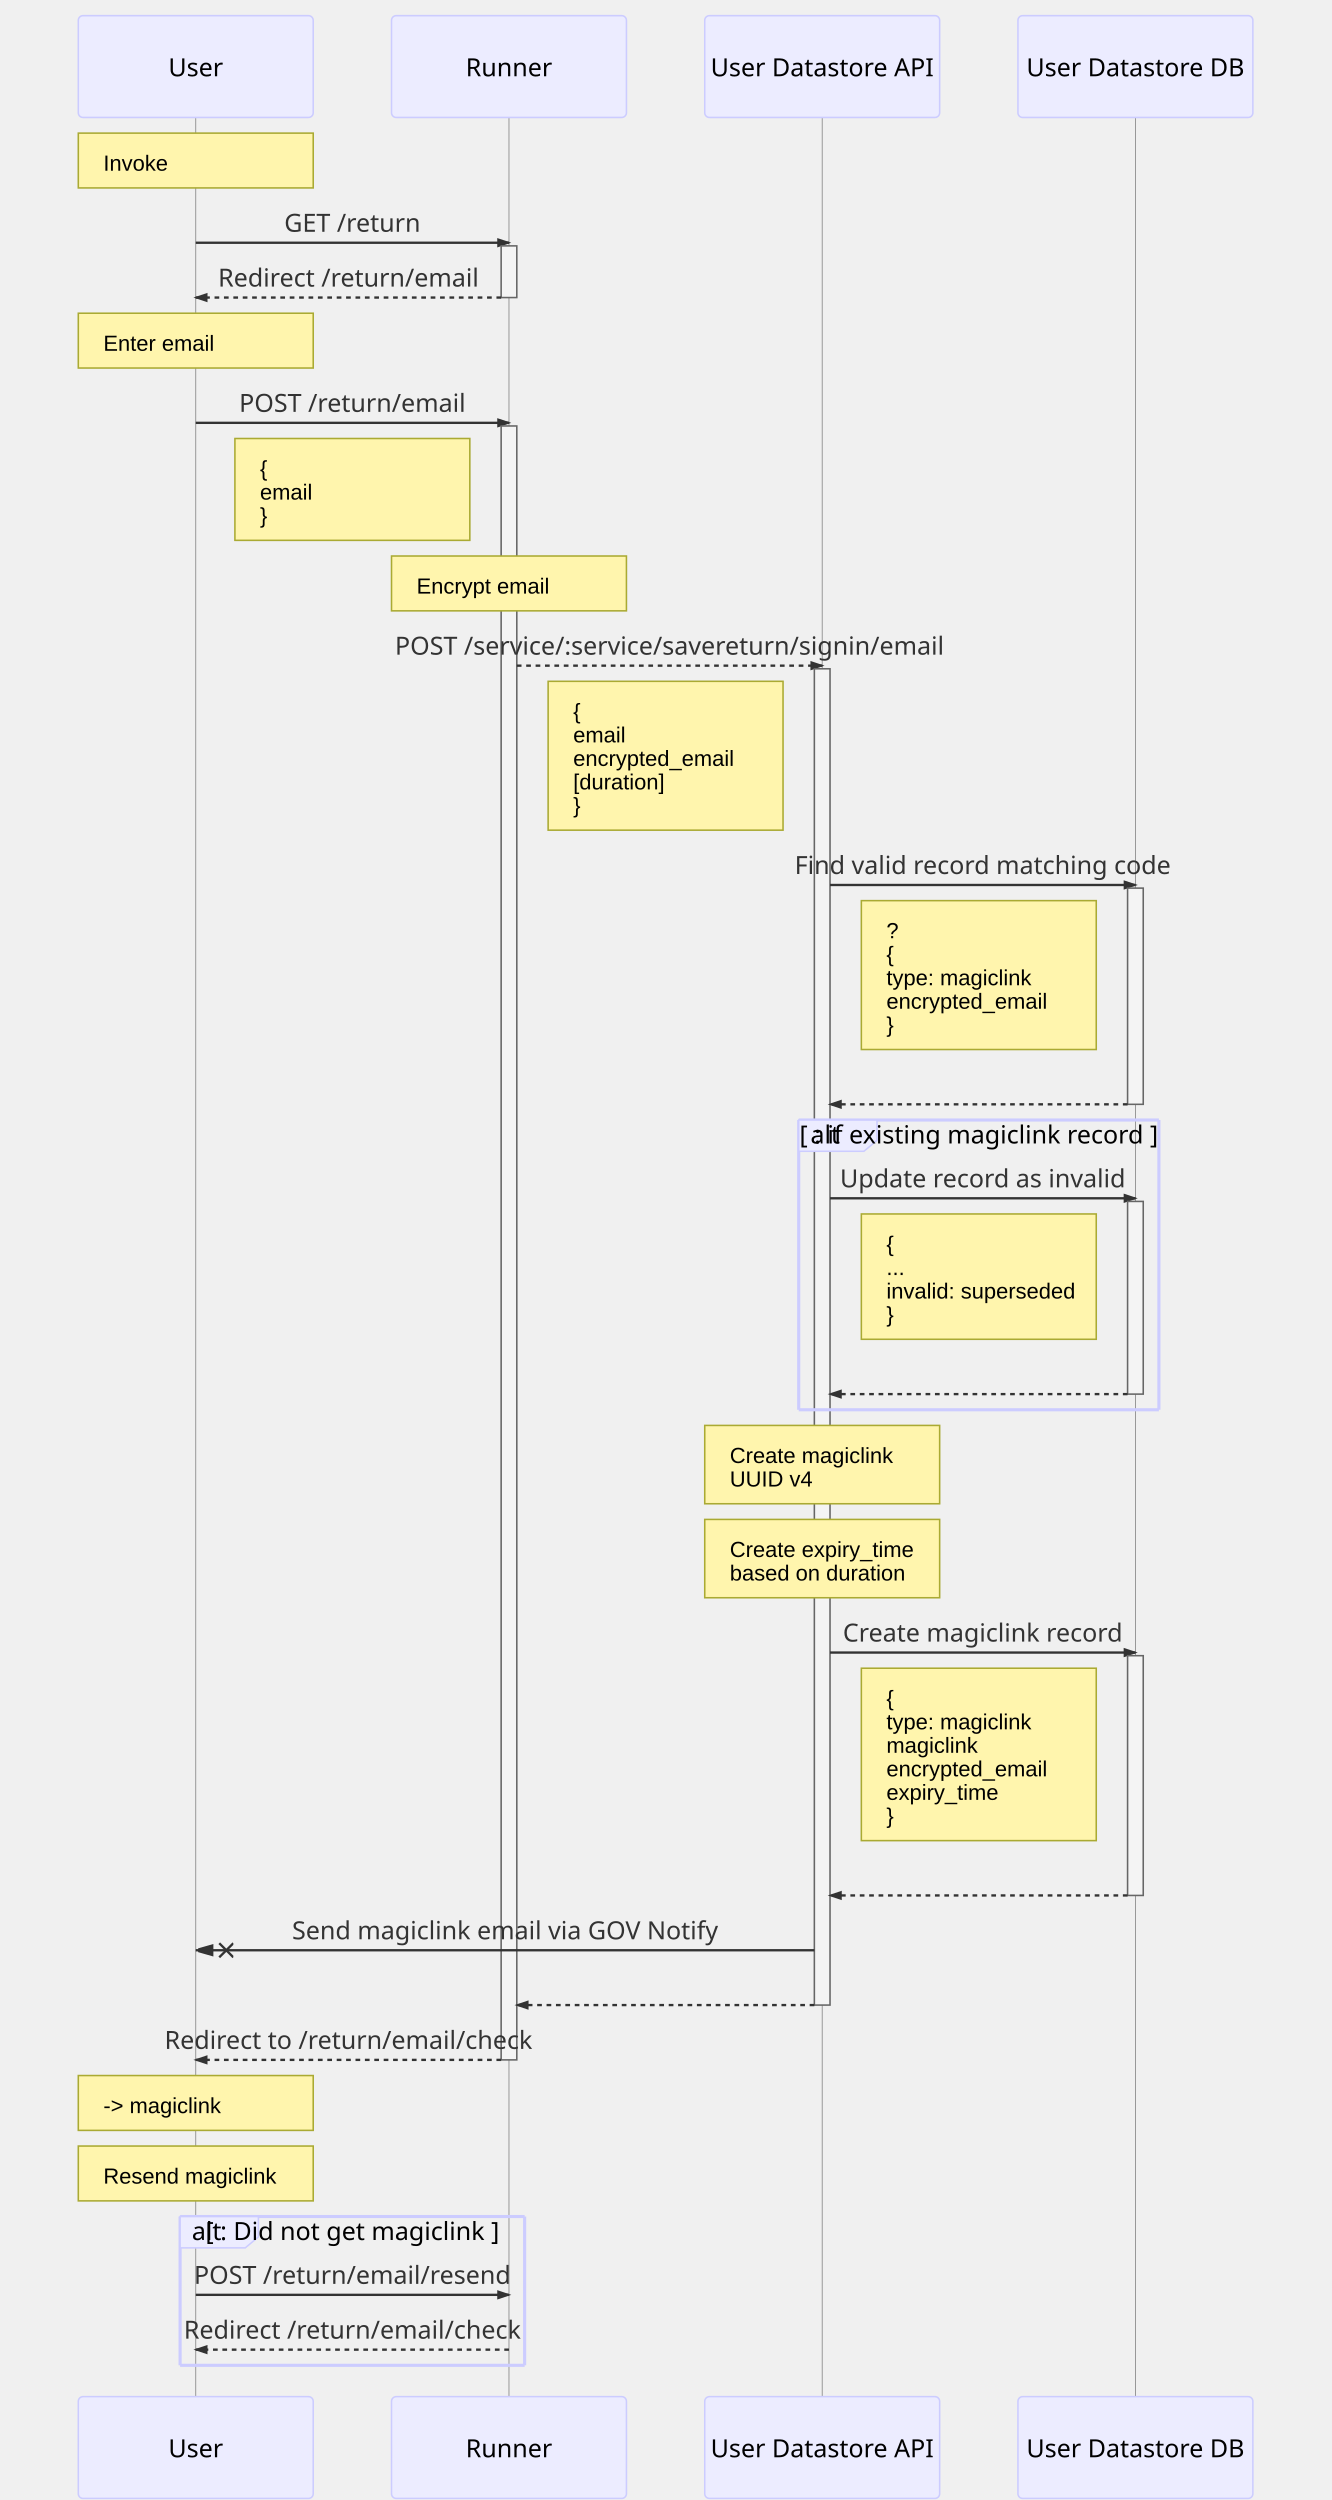
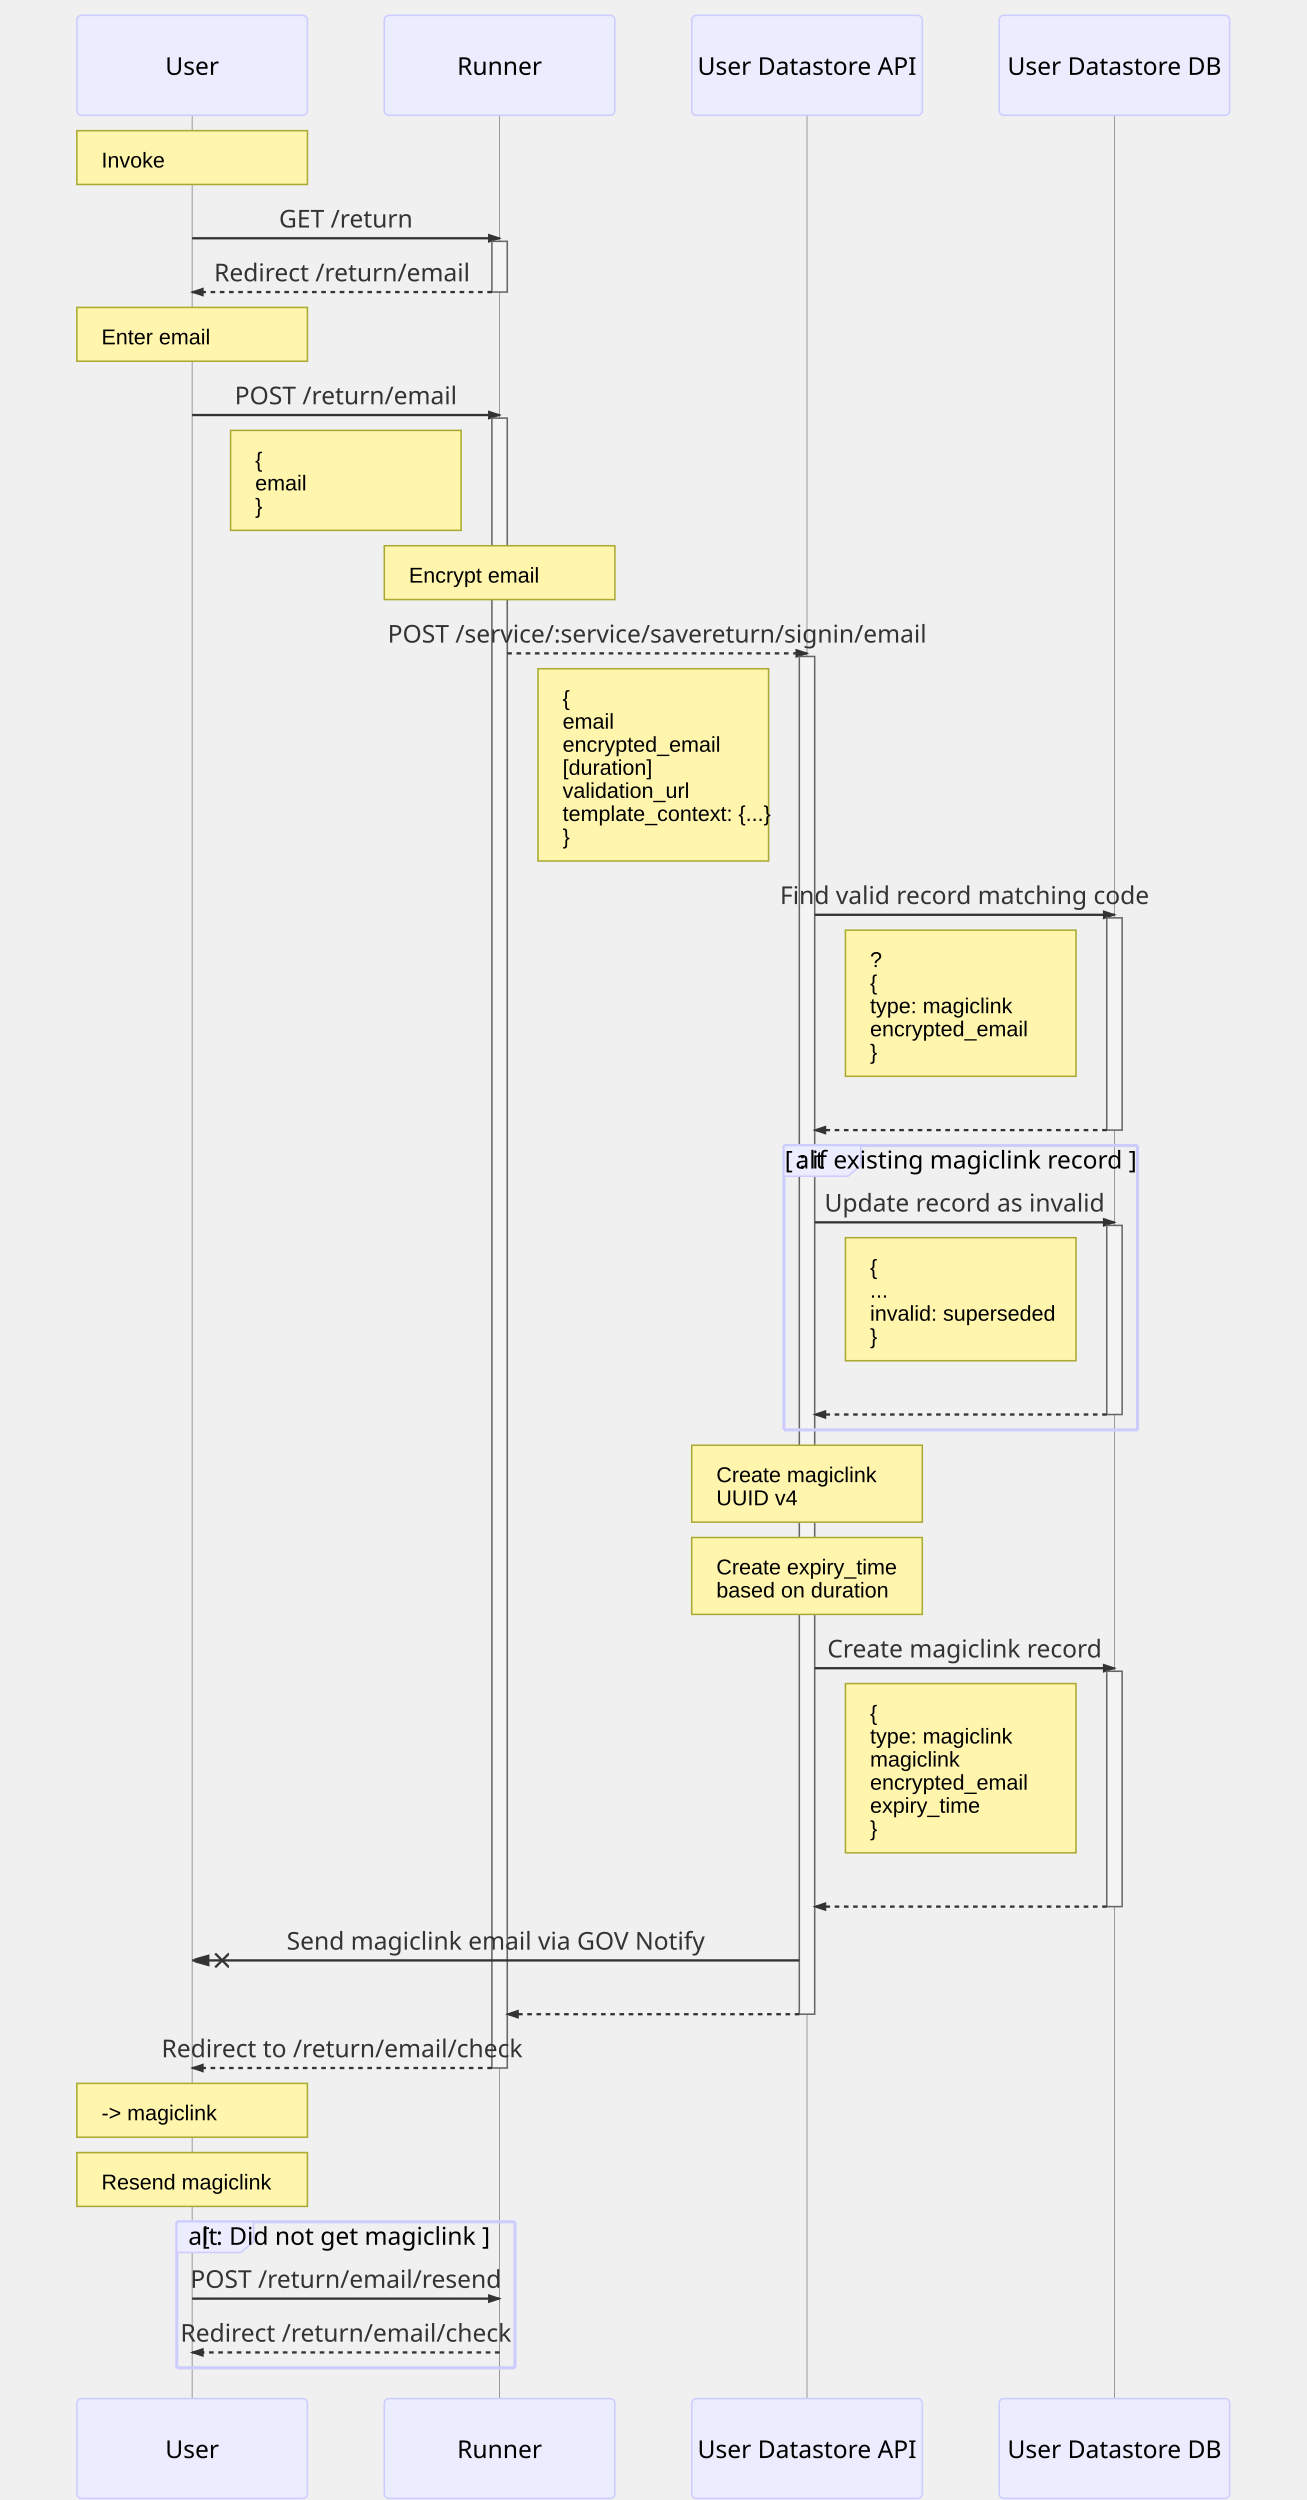
- <svg xmlns="http://www.w3.org/2000/svg" id="mermaid-1557491231640" width="100%" height="100%" style="max-width:850px;" viewBox="-50 -10 850 1596.344">
-   <style>#mermaid-1557491231640 .label{font-family:trebuchet ms,verdana,arial;color:#333}#mermaid-1557491231640 .node circle,#mermaid-1557491231640 .node ellipse,#mermaid-1557491231640 .node polygon,#mermaid-1557491231640 .node rect{fill:#ececff;stroke:#9370db;stroke-width:1px}#mermaid-1557491231640 .node.clickable{cursor:pointer}#mermaid-1557491231640 .arrowheadPath{fill:#333}#mermaid-1557491231640 .edgePath .path{stroke:#333;stroke-width:1.5px}#mermaid-1557491231640 .edgeLabel{background-color:#e8e8e8}#mermaid-1557491231640 .cluster rect{fill:#ffffde!important;stroke:#aa3!important;stroke-width:1px!important}#mermaid-1557491231640 .cluster text{fill:#333}#mermaid-1557491231640 div.mermaidTooltip{position:absolute;text-align:center;max-width:200px;padding:2px;font-family:trebuchet ms,verdana,arial;font-size:12px;background:#ffffde;border:1px solid #aa3;border-radius:2px;pointer-events:none;z-index:100}#mermaid-1557491231640 .actor{stroke:#ccf;fill:#ececff}#mermaid-1557491231640 text.actor{fill:#000;stroke:none}#mermaid-1557491231640 .actor-line{stroke:grey}#mermaid-1557491231640 .messageLine0{marker-end:"url(#arrowhead)"}#mermaid-1557491231640 .messageLine0,#mermaid-1557491231640 .messageLine1{stroke-width:1.5;stroke-dasharray:"2 2";stroke:#333}#mermaid-1557491231640 #arrowhead{fill:#333}#mermaid-1557491231640 #crosshead path{fill:#333!important;stroke:#333!important}#mermaid-1557491231640 .messageText{fill:#333;stroke:none}#mermaid-1557491231640 .labelBox{stroke:#ccf;fill:#ececff}#mermaid-1557491231640 .labelText,#mermaid-1557491231640 .loopText{fill:#000;stroke:none}#mermaid-1557491231640 .loopLine{stroke-width:2;stroke-dasharray:"2 2";marker-end:"url(#arrowhead)";stroke:#ccf}#mermaid-1557491231640 .note{stroke:#aa3;fill:#fff5ad}#mermaid-1557491231640 .noteText{fill:#000;stroke:none;font-family:trebuchet ms,verdana,arial;font-size:14px}#mermaid-1557491231640 .section{stroke:none;opacity:.2}#mermaid-1557491231640 .section0{fill:rgba(102,102,255,.49)}#mermaid-1557491231640 .section2{fill:#fff400}#mermaid-1557491231640 .section1,#mermaid-1557491231640 .section3{fill:#fff;opacity:.2}#mermaid-1557491231640 .sectionTitle0,#mermaid-1557491231640 .sectionTitle1,#mermaid-1557491231640 .sectionTitle2,#mermaid-1557491231640 .sectionTitle3{fill:#333}#mermaid-1557491231640 .sectionTitle{text-anchor:start;font-size:11px;text-height:14px}#mermaid-1557491231640 .grid .tick{stroke:#d3d3d3;opacity:.3;shape-rendering:crispEdges}#mermaid-1557491231640 .grid path{stroke-width:0}#mermaid-1557491231640 .today{fill:none;stroke:red;stroke-width:2px}#mermaid-1557491231640 .task{stroke-width:2}#mermaid-1557491231640 .taskText{text-anchor:middle;font-size:11px}#mermaid-1557491231640 .taskTextOutsideRight{fill:#000;text-anchor:start;font-size:11px}#mermaid-1557491231640 .taskTextOutsideLeft{fill:#000;text-anchor:end;font-size:11px}#mermaid-1557491231640 .taskText0,#mermaid-1557491231640 .taskText1,#mermaid-1557491231640 .taskText2,#mermaid-1557491231640 .taskText3{fill:#fff}#mermaid-1557491231640 .task0,#mermaid-1557491231640 .task1,#mermaid-1557491231640 .task2,#mermaid-1557491231640 .task3{fill:#8a90dd;stroke:#534fbc}#mermaid-1557491231640 .taskTextOutside0,#mermaid-1557491231640 .taskTextOutside1,#mermaid-1557491231640 .taskTextOutside2,#mermaid-1557491231640 .taskTextOutside3{fill:#000}#mermaid-1557491231640 .active0,#mermaid-1557491231640 .active1,#mermaid-1557491231640 .active2,#mermaid-1557491231640 .active3{fill:#bfc7ff;stroke:#534fbc}#mermaid-1557491231640 .activeText0,#mermaid-1557491231640 .activeText1,#mermaid-1557491231640 .activeText2,#mermaid-1557491231640 .activeText3{fill:#000!important}#mermaid-1557491231640 .done0,#mermaid-1557491231640 .done1,#mermaid-1557491231640 .done2,#mermaid-1557491231640 .done3{stroke:grey;fill:#d3d3d3;stroke-width:2}#mermaid-1557491231640 .doneText0,#mermaid-1557491231640 .doneText1,#mermaid-1557491231640 .doneText2,#mermaid-1557491231640 .doneText3{fill:#000!important}#mermaid-1557491231640 .crit0,#mermaid-1557491231640 .crit1,#mermaid-1557491231640 .crit2,#mermaid-1557491231640 .crit3{stroke:#f88;fill:red;stroke-width:2}#mermaid-1557491231640 .activeCrit0,#mermaid-1557491231640 .activeCrit1,#mermaid-1557491231640 .activeCrit2,#mermaid-1557491231640 .activeCrit3{stroke:#f88;fill:#bfc7ff;stroke-width:2}#mermaid-1557491231640 .doneCrit0,#mermaid-1557491231640 .doneCrit1,#mermaid-1557491231640 .doneCrit2,#mermaid-1557491231640 .doneCrit3{stroke:#f88;fill:#d3d3d3;stroke-width:2;cursor:pointer;shape-rendering:crispEdges}#mermaid-1557491231640 .activeCritText0,#mermaid-1557491231640 .activeCritText1,#mermaid-1557491231640 .activeCritText2,#mermaid-1557491231640 .activeCritText3,#mermaid-1557491231640 .doneCritText0,#mermaid-1557491231640 .doneCritText1,#mermaid-1557491231640 .doneCritText2,#mermaid-1557491231640 .doneCritText3{fill:#000!important}#mermaid-1557491231640 .titleText{text-anchor:middle;font-size:18px;fill:#000}#mermaid-1557491231640 g.classGroup text{fill:#9370db;stroke:none;font-family:trebuchet ms,verdana,arial;font-size:10px}#mermaid-1557491231640 g.classGroup rect{fill:#ececff;stroke:#9370db}#mermaid-1557491231640 g.classGroup line{stroke:#9370db;stroke-width:1}#mermaid-1557491231640 .classLabel .box{stroke:none;stroke-width:0;fill:#ececff;opacity:.5}#mermaid-1557491231640 .classLabel .label{fill:#9370db;font-size:10px}#mermaid-1557491231640 .relation{stroke:#9370db;stroke-width:1;fill:none}#mermaid-1557491231640 #compositionEnd,#mermaid-1557491231640 #compositionStart{fill:#9370db;stroke:#9370db;stroke-width:1}#mermaid-1557491231640 #aggregationEnd,#mermaid-1557491231640 #aggregationStart{fill:#ececff;stroke:#9370db;stroke-width:1}#mermaid-1557491231640 #dependencyEnd,#mermaid-1557491231640 #dependencyStart,#mermaid-1557491231640 #extensionEnd,#mermaid-1557491231640 #extensionStart{fill:#9370db;stroke:#9370db;stroke-width:1}#mermaid-1557491231640 .branch-label,#mermaid-1557491231640 .commit-id,#mermaid-1557491231640 .commit-msg{fill:#d3d3d3;color:#d3d3d3}</style>
-   <style>#mermaid-1557491231640 {
+ <svg xmlns="http://www.w3.org/2000/svg" id="mermaid-1557745914259" width="100%" height="100%" style="max-width:850px;" viewBox="-50 -10 850 1626.375">
+   <style>#mermaid-1557745914259 .label{font-family:trebuchet ms,verdana,arial;color:#333}#mermaid-1557745914259 .node circle,#mermaid-1557745914259 .node ellipse,#mermaid-1557745914259 .node polygon,#mermaid-1557745914259 .node rect{fill:#ececff;stroke:#9370db;stroke-width:1px}#mermaid-1557745914259 .node.clickable{cursor:pointer}#mermaid-1557745914259 .arrowheadPath{fill:#333}#mermaid-1557745914259 .edgePath .path{stroke:#333;stroke-width:1.5px}#mermaid-1557745914259 .edgeLabel{background-color:#e8e8e8}#mermaid-1557745914259 .cluster rect{fill:#ffffde!important;stroke:#aa3!important;stroke-width:1px!important}#mermaid-1557745914259 .cluster text{fill:#333}#mermaid-1557745914259 div.mermaidTooltip{position:absolute;text-align:center;max-width:200px;padding:2px;font-family:trebuchet ms,verdana,arial;font-size:12px;background:#ffffde;border:1px solid #aa3;border-radius:2px;pointer-events:none;z-index:100}#mermaid-1557745914259 .actor{stroke:#ccf;fill:#ececff}#mermaid-1557745914259 text.actor{fill:#000;stroke:none}#mermaid-1557745914259 .actor-line{stroke:grey}#mermaid-1557745914259 .messageLine0{marker-end:"url(#arrowhead)"}#mermaid-1557745914259 .messageLine0,#mermaid-1557745914259 .messageLine1{stroke-width:1.5;stroke-dasharray:"2 2";stroke:#333}#mermaid-1557745914259 #arrowhead{fill:#333}#mermaid-1557745914259 #crosshead path{fill:#333!important;stroke:#333!important}#mermaid-1557745914259 .messageText{fill:#333;stroke:none}#mermaid-1557745914259 .labelBox{stroke:#ccf;fill:#ececff}#mermaid-1557745914259 .labelText,#mermaid-1557745914259 .loopText{fill:#000;stroke:none}#mermaid-1557745914259 .loopLine{stroke-width:2;stroke-dasharray:"2 2";marker-end:"url(#arrowhead)";stroke:#ccf}#mermaid-1557745914259 .note{stroke:#aa3;fill:#fff5ad}#mermaid-1557745914259 .noteText{fill:#000;stroke:none;font-family:trebuchet ms,verdana,arial;font-size:14px}#mermaid-1557745914259 .section{stroke:none;opacity:.2}#mermaid-1557745914259 .section0{fill:rgba(102,102,255,.49)}#mermaid-1557745914259 .section2{fill:#fff400}#mermaid-1557745914259 .section1,#mermaid-1557745914259 .section3{fill:#fff;opacity:.2}#mermaid-1557745914259 .sectionTitle0,#mermaid-1557745914259 .sectionTitle1,#mermaid-1557745914259 .sectionTitle2,#mermaid-1557745914259 .sectionTitle3{fill:#333}#mermaid-1557745914259 .sectionTitle{text-anchor:start;font-size:11px;text-height:14px}#mermaid-1557745914259 .grid .tick{stroke:#d3d3d3;opacity:.3;shape-rendering:crispEdges}#mermaid-1557745914259 .grid path{stroke-width:0}#mermaid-1557745914259 .today{fill:none;stroke:red;stroke-width:2px}#mermaid-1557745914259 .task{stroke-width:2}#mermaid-1557745914259 .taskText{text-anchor:middle;font-size:11px}#mermaid-1557745914259 .taskTextOutsideRight{fill:#000;text-anchor:start;font-size:11px}#mermaid-1557745914259 .taskTextOutsideLeft{fill:#000;text-anchor:end;font-size:11px}#mermaid-1557745914259 .taskText0,#mermaid-1557745914259 .taskText1,#mermaid-1557745914259 .taskText2,#mermaid-1557745914259 .taskText3{fill:#fff}#mermaid-1557745914259 .task0,#mermaid-1557745914259 .task1,#mermaid-1557745914259 .task2,#mermaid-1557745914259 .task3{fill:#8a90dd;stroke:#534fbc}#mermaid-1557745914259 .taskTextOutside0,#mermaid-1557745914259 .taskTextOutside1,#mermaid-1557745914259 .taskTextOutside2,#mermaid-1557745914259 .taskTextOutside3{fill:#000}#mermaid-1557745914259 .active0,#mermaid-1557745914259 .active1,#mermaid-1557745914259 .active2,#mermaid-1557745914259 .active3{fill:#bfc7ff;stroke:#534fbc}#mermaid-1557745914259 .activeText0,#mermaid-1557745914259 .activeText1,#mermaid-1557745914259 .activeText2,#mermaid-1557745914259 .activeText3{fill:#000!important}#mermaid-1557745914259 .done0,#mermaid-1557745914259 .done1,#mermaid-1557745914259 .done2,#mermaid-1557745914259 .done3{stroke:grey;fill:#d3d3d3;stroke-width:2}#mermaid-1557745914259 .doneText0,#mermaid-1557745914259 .doneText1,#mermaid-1557745914259 .doneText2,#mermaid-1557745914259 .doneText3{fill:#000!important}#mermaid-1557745914259 .crit0,#mermaid-1557745914259 .crit1,#mermaid-1557745914259 .crit2,#mermaid-1557745914259 .crit3{stroke:#f88;fill:red;stroke-width:2}#mermaid-1557745914259 .activeCrit0,#mermaid-1557745914259 .activeCrit1,#mermaid-1557745914259 .activeCrit2,#mermaid-1557745914259 .activeCrit3{stroke:#f88;fill:#bfc7ff;stroke-width:2}#mermaid-1557745914259 .doneCrit0,#mermaid-1557745914259 .doneCrit1,#mermaid-1557745914259 .doneCrit2,#mermaid-1557745914259 .doneCrit3{stroke:#f88;fill:#d3d3d3;stroke-width:2;cursor:pointer;shape-rendering:crispEdges}#mermaid-1557745914259 .activeCritText0,#mermaid-1557745914259 .activeCritText1,#mermaid-1557745914259 .activeCritText2,#mermaid-1557745914259 .activeCritText3,#mermaid-1557745914259 .doneCritText0,#mermaid-1557745914259 .doneCritText1,#mermaid-1557745914259 .doneCritText2,#mermaid-1557745914259 .doneCritText3{fill:#000!important}#mermaid-1557745914259 .titleText{text-anchor:middle;font-size:18px;fill:#000}#mermaid-1557745914259 g.classGroup text{fill:#9370db;stroke:none;font-family:trebuchet ms,verdana,arial;font-size:10px}#mermaid-1557745914259 g.classGroup rect{fill:#ececff;stroke:#9370db}#mermaid-1557745914259 g.classGroup line{stroke:#9370db;stroke-width:1}#mermaid-1557745914259 .classLabel .box{stroke:none;stroke-width:0;fill:#ececff;opacity:.5}#mermaid-1557745914259 .classLabel .label{fill:#9370db;font-size:10px}#mermaid-1557745914259 .relation{stroke:#9370db;stroke-width:1;fill:none}#mermaid-1557745914259 #compositionEnd,#mermaid-1557745914259 #compositionStart{fill:#9370db;stroke:#9370db;stroke-width:1}#mermaid-1557745914259 #aggregationEnd,#mermaid-1557745914259 #aggregationStart{fill:#ececff;stroke:#9370db;stroke-width:1}#mermaid-1557745914259 #dependencyEnd,#mermaid-1557745914259 #dependencyStart,#mermaid-1557745914259 #extensionEnd,#mermaid-1557745914259 #extensionStart{fill:#9370db;stroke:#9370db;stroke-width:1}#mermaid-1557745914259 .branch-label,#mermaid-1557745914259 .commit-id,#mermaid-1557745914259 .commit-msg{fill:#d3d3d3;color:#d3d3d3}</style>
+   <style>#mermaid-1557745914259 {
    color: rgb(0, 0, 0);
    font: normal normal 400 normal 16px / normal nta;
  }</style>
  <defs>
    <style type="text/css">
  [object Promise]
  </style>
  </defs>
  <g />
  <g>
-     <line id="actor0" x1="75" y1="5" x2="75" y2="1585.344" class="actor-line" stroke-width="0.5px" stroke="#999" />
+     <line id="actor0" x1="75" y1="5" x2="75" y2="1615.375" class="actor-line" stroke-width="0.5px" stroke="#999" />
    <rect x="0" y="0" fill="#eaeaea" stroke="#666" width="150" height="65" rx="3" ry="3" class="actor" />
    <text x="75" y="32.5" dominant-baseline="central" alignment-baseline="central" class="actor" style="text-anchor: middle;">
      <tspan x="75" dy="0">User</tspan>
    </text>
  </g>
  <g>
-     <line id="actor1" x1="275" y1="5" x2="275" y2="1585.344" class="actor-line" stroke-width="0.5px" stroke="#999" />
+     <line id="actor1" x1="275" y1="5" x2="275" y2="1615.375" class="actor-line" stroke-width="0.5px" stroke="#999" />
    <rect x="200" y="0" fill="#eaeaea" stroke="#666" width="150" height="65" rx="3" ry="3" class="actor" />
    <text x="275" y="32.5" dominant-baseline="central" alignment-baseline="central" class="actor" style="text-anchor: middle;">
      <tspan x="275" dy="0">Runner</tspan>
    </text>
  </g>
  <g>
-     <line id="actor2" x1="475" y1="5" x2="475" y2="1585.344" class="actor-line" stroke-width="0.5px" stroke="#999" />
+     <line id="actor2" x1="475" y1="5" x2="475" y2="1615.375" class="actor-line" stroke-width="0.5px" stroke="#999" />
    <rect x="400" y="0" fill="#eaeaea" stroke="#666" width="150" height="65" rx="3" ry="3" class="actor" />
    <text x="475" y="32.5" dominant-baseline="central" alignment-baseline="central" class="actor" style="text-anchor: middle;">
      <tspan x="475" dy="0">User Datastore API</tspan>
    </text>
  </g>
  <g>
-     <line id="actor3" x1="675" y1="5" x2="675" y2="1585.344" class="actor-line" stroke-width="0.5px" stroke="#999" />
+     <line id="actor3" x1="675" y1="5" x2="675" y2="1615.375" class="actor-line" stroke-width="0.5px" stroke="#999" />
    <rect x="600" y="0" fill="#eaeaea" stroke="#666" width="150" height="65" rx="3" ry="3" class="actor" />
    <text x="675" y="32.5" dominant-baseline="central" alignment-baseline="central" class="actor" style="text-anchor: middle;">
      <tspan x="675" dy="0">User Datastore DB</tspan>
    </text>
  </g>
  <defs>
    <marker id="arrowhead" refX="5" refY="2" markerWidth="6" markerHeight="4" orient="auto">
      <path d="M 0,0 V 4 L6,2 Z" />
    </marker>
  </defs>
  <defs>
    <marker id="crosshead" markerWidth="15" markerHeight="8" orient="auto" refX="16" refY="4">
      <path fill="black" stroke="#000000" stroke-width="1px" d="M 9,2 V 6 L16,4 Z" style="stroke-dasharray: 0, 0;" />
      <path fill="none" stroke="#000000" stroke-width="1px" d="M 0,1 L 6,7 M 6,1 L 0,7" style="stroke-dasharray: 0, 0;" />
    </marker>
  </defs>
  <g>
    <rect x="0" y="75" fill="#EDF2AE" stroke="#666" width="150" height="35" rx="0" ry="0" class="note" />
    <text x="-4" y="99" fill="black" class="noteText">
      <tspan x="16" fill="black">Invoke</tspan>
    </text>
  </g>
  <g>
    <text x="175" y="138" class="messageText" style="text-anchor: middle;">GET /return</text>
    <line x1="75" y1="145" x2="275" y2="145" class="messageLine0" stroke-width="2" stroke="black" marker-end="url(#arrowhead)" style="fill: none;" />
  </g>
  <g>
    <rect x="270" y="147" fill="#f4f4f4" stroke="#666" width="10" height="33" rx="0" ry="0" />
  </g>
  <g>
    <text x="172.5" y="173" class="messageText" style="text-anchor: middle;">Redirect /return/email</text>
    <line x1="270" y1="180" x2="75" y2="180" class="messageLine1" stroke-width="2" stroke="black" marker-end="url(#arrowhead)" style="stroke-dasharray: 3, 3; fill: none;" />
  </g>
  <g>
    <rect x="0" y="190" fill="#EDF2AE" stroke="#666" width="150" height="35" rx="0" ry="0" class="note" />
    <text x="-4" y="214" fill="black" class="noteText">
      <tspan x="16" fill="black">Enter email</tspan>
    </text>
  </g>
  <g>
    <text x="175" y="253" class="messageText" style="text-anchor: middle;">POST /return/email</text>
    <line x1="75" y1="260" x2="275" y2="260" class="messageLine0" stroke-width="2" stroke="black" marker-end="url(#arrowhead)" style="fill: none;" />
  </g>
  <g>
-     <rect x="270" y="262" fill="#f4f4f4" stroke="#666" width="10" height="1043.312" rx="0" ry="0" />
+     <rect x="270" y="262" fill="#f4f4f4" stroke="#666" width="10" height="1073.344" rx="0" ry="0" />
  </g>
  <g>
    <rect x="100" y="270" fill="#EDF2AE" stroke="#666" width="150" height="65.031" rx="0" ry="0" class="note" />
    <text x="96" y="294" fill="black" class="noteText">
      <tspan x="116" fill="black">{</tspan>
    </text>
    <text x="96" y="309.016" fill="black" class="noteText">
      <tspan x="116" fill="black">email</tspan>
    </text>
    <text x="96" y="324.016" fill="black" class="noteText">
      <tspan x="116" fill="black">}</tspan>
    </text>
  </g>
  <g>
    <rect x="200" y="345.031" fill="#EDF2AE" stroke="#666" width="150" height="35.016" rx="0" ry="0" class="note" />
    <text x="196" y="369.031" fill="black" class="noteText">
      <tspan x="216" fill="black">Encrypt email</tspan>
    </text>
  </g>
  <g>
    <text x="377.5" y="408.047" class="messageText" style="text-anchor: middle;">POST /service/:service/savereturn/signin/email</text>
    <line x1="280" y1="415.047" x2="475" y2="415.047" class="messageLine1" stroke-width="2" stroke="black" marker-end="url(#arrowhead)" style="stroke-dasharray: 3, 3; fill: none;" />
  </g>
  <g>
-     <rect x="470" y="417.047" fill="#f4f4f4" stroke="#666" width="10" height="853.266" rx="0" ry="0" />
-   </g>
-   <g>
-     <rect x="300" y="425.047" fill="#EDF2AE" stroke="#666" width="150" height="95.047" rx="0" ry="0" class="note" />
+     <rect x="470" y="417.047" fill="#f4f4f4" stroke="#666" width="10" height="883.297" rx="0" ry="0" />
+   </g>
+   <g>
+     <rect x="300" y="425.047" fill="#EDF2AE" stroke="#666" width="150" height="125.078" rx="0" ry="0" class="note" />
    <text x="296" y="449.047" fill="black" class="noteText">
      <tspan x="316" fill="black">{</tspan>
    </text>
    <text x="296" y="464.062" fill="black" class="noteText">
      <tspan x="316" fill="black">email</tspan>
    </text>
    <text x="296" y="479.062" fill="black" class="noteText">
      <tspan x="316" fill="black">encrypted_email</tspan>
    </text>
    <text x="296" y="494.078" fill="black" class="noteText">
      <tspan x="316" fill="black">[duration]</tspan>
    </text>
    <text x="296" y="509.078" fill="black" class="noteText">
+       <tspan x="316" fill="black">validation_url</tspan>
+     </text>
+     <text x="296" y="524.094" fill="black" class="noteText">
+       <tspan x="316" fill="black">template_context: {...}</tspan>
+     </text>
+     <text x="296" y="539.109" fill="black" class="noteText">
      <tspan x="316" fill="black">}</tspan>
    </text>
  </g>
  <g>
-     <text x="577.5" y="548.094" class="messageText" style="text-anchor: middle;">Find valid record matching code</text>
-     <line x1="480" y1="555.094" x2="675" y2="555.094" class="messageLine0" stroke-width="2" stroke="black" marker-end="url(#arrowhead)" style="fill: none;" />
-   </g>
-   <g>
-     <rect x="670" y="557.094" fill="#f4f4f4" stroke="#666" width="10" height="138.062" rx="0" ry="0" />
-   </g>
-   <g>
-     <rect x="500" y="565.094" fill="#EDF2AE" stroke="#666" width="150" height="95.062" rx="0" ry="0" class="note" />
-     <text x="496" y="589.094" fill="black" class="noteText">
+     <text x="577.5" y="578.125" class="messageText" style="text-anchor: middle;">Find valid record matching code</text>
+     <line x1="480" y1="585.125" x2="675" y2="585.125" class="messageLine0" stroke-width="2" stroke="black" marker-end="url(#arrowhead)" style="fill: none;" />
+   </g>
+   <g>
+     <rect x="670" y="587.125" fill="#f4f4f4" stroke="#666" width="10" height="138.062" rx="0" ry="0" />
+   </g>
+   <g>
+     <rect x="500" y="595.125" fill="#EDF2AE" stroke="#666" width="150" height="95.062" rx="0" ry="0" class="note" />
+     <text x="496" y="619.125" fill="black" class="noteText">
      <tspan x="516" fill="black">?</tspan>
    </text>
-     <text x="496" y="604.094" fill="black" class="noteText">
+     <text x="496" y="634.125" fill="black" class="noteText">
      <tspan x="516" fill="black">{</tspan>
    </text>
-     <text x="496" y="619.109" fill="black" class="noteText">
+     <text x="496" y="649.141" fill="black" class="noteText">
      <tspan x="516" fill="black">type: magiclink</tspan>
    </text>
-     <text x="496" y="634.125" fill="black" class="noteText">
+     <text x="496" y="664.156" fill="black" class="noteText">
      <tspan x="516" fill="black">encrypted_email</tspan>
    </text>
-     <text x="496" y="649.141" fill="black" class="noteText">
+     <text x="496" y="679.172" fill="black" class="noteText">
      <tspan x="516" fill="black">}</tspan>
    </text>
  </g>
  <g>
-     <text x="575" y="688.156" class="messageText" style="text-anchor: middle;" />
-     <line x1="670" y1="695.156" x2="480" y2="695.156" class="messageLine1" stroke-width="2" stroke="black" marker-end="url(#arrowhead)" style="stroke-dasharray: 3, 3; fill: none;" />
-   </g>
-   <g>
-     <text x="577.5" y="748.156" class="messageText" style="text-anchor: middle;">Update record as invalid</text>
-     <line x1="480" y1="755.156" x2="675" y2="755.156" class="messageLine0" stroke-width="2" stroke="black" marker-end="url(#arrowhead)" style="fill: none;" />
-   </g>
-   <g>
-     <rect x="670" y="757.156" fill="#f4f4f4" stroke="#666" width="10" height="123.031" rx="0" ry="0" />
-   </g>
-   <g>
-     <rect x="500" y="765.156" fill="#EDF2AE" stroke="#666" width="150" height="80.031" rx="0" ry="0" class="note" />
-     <text x="496" y="789.156" fill="black" class="noteText">
+     <text x="575" y="718.188" class="messageText" style="text-anchor: middle;" />
+     <line x1="670" y1="725.188" x2="480" y2="725.188" class="messageLine1" stroke-width="2" stroke="black" marker-end="url(#arrowhead)" style="stroke-dasharray: 3, 3; fill: none;" />
+   </g>
+   <g>
+     <text x="577.5" y="778.188" class="messageText" style="text-anchor: middle;">Update record as invalid</text>
+     <line x1="480" y1="785.188" x2="675" y2="785.188" class="messageLine0" stroke-width="2" stroke="black" marker-end="url(#arrowhead)" style="fill: none;" />
+   </g>
+   <g>
+     <rect x="670" y="787.188" fill="#f4f4f4" stroke="#666" width="10" height="123.031" rx="0" ry="0" />
+   </g>
+   <g>
+     <rect x="500" y="795.188" fill="#EDF2AE" stroke="#666" width="150" height="80.031" rx="0" ry="0" class="note" />
+     <text x="496" y="819.188" fill="black" class="noteText">
      <tspan x="516" fill="black">{</tspan>
    </text>
-     <text x="496" y="804.172" fill="black" class="noteText">
+     <text x="496" y="834.203" fill="black" class="noteText">
      <tspan x="516" fill="black">...</tspan>
    </text>
-     <text x="496" y="819.172" fill="black" class="noteText">
+     <text x="496" y="849.203" fill="black" class="noteText">
      <tspan x="516" fill="black">invalid: superseded</tspan>
    </text>
-     <text x="496" y="834.172" fill="black" class="noteText">
+     <text x="496" y="864.203" fill="black" class="noteText">
      <tspan x="516" fill="black">}</tspan>
    </text>
  </g>
  <g>
-     <text x="575" y="873.188" class="messageText" style="text-anchor: middle;" />
-     <line x1="670" y1="880.188" x2="480" y2="880.188" class="messageLine1" stroke-width="2" stroke="black" marker-end="url(#arrowhead)" style="stroke-dasharray: 3, 3; fill: none;" />
-   </g>
-   <g>
-     <line x1="460" y1="705.156" x2="690" y2="705.156" class="loopLine" />
-     <line x1="690" y1="705.156" x2="690" y2="890.188" class="loopLine" />
-     <line x1="460" y1="890.188" x2="690" y2="890.188" class="loopLine" />
-     <line x1="460" y1="705.156" x2="460" y2="890.188" class="loopLine" />
-     <polygon points="460,705.156 510,705.156 510,718.156 501.6,725.156 460,725.156" class="labelBox" />
-     <text x="467.5" y="720.156" fill="black" class="labelText">
+     <text x="575" y="903.219" class="messageText" style="text-anchor: middle;" />
+     <line x1="670" y1="910.219" x2="480" y2="910.219" class="messageLine1" stroke-width="2" stroke="black" marker-end="url(#arrowhead)" style="stroke-dasharray: 3, 3; fill: none;" />
+   </g>
+   <g>
+     <line x1="460" y1="735.188" x2="690" y2="735.188" class="loopLine" />
+     <line x1="690" y1="735.188" x2="690" y2="920.219" class="loopLine" />
+     <line x1="460" y1="920.219" x2="690" y2="920.219" class="loopLine" />
+     <line x1="460" y1="735.188" x2="460" y2="920.219" class="loopLine" />
+     <polygon points="460,735.188 510,735.188 510,748.188 501.6,755.188 460,755.188" class="labelBox" />
+     <text x="467.5" y="750.188" fill="black" class="labelText">
      <tspan x="467.5" fill="black">alt</tspan>
    </text>
-     <text x="575" y="720.156" fill="black" class="loopText" style="text-anchor: middle;">
+     <text x="575" y="750.188" fill="black" class="loopText" style="text-anchor: middle;">
      <tspan x="575" fill="black">[ : if existing magiclink record ]</tspan>
    </text>
  </g>
  <g>
-     <rect x="400" y="900.188" fill="#EDF2AE" stroke="#666" width="150" height="50.016" rx="0" ry="0" class="note" />
-     <text x="396" y="924.188" fill="black" class="noteText">
+     <rect x="400" y="930.219" fill="#EDF2AE" stroke="#666" width="150" height="50.016" rx="0" ry="0" class="note" />
+     <text x="396" y="954.219" fill="black" class="noteText">
      <tspan x="416" fill="black">Create  magiclink</tspan>
    </text>
-     <text x="396" y="939.203" fill="black" class="noteText">
+     <text x="396" y="969.234" fill="black" class="noteText">
      <tspan x="416" fill="black">UUID v4</tspan>
    </text>
  </g>
  <g>
-     <rect x="400" y="960.203" fill="#EDF2AE" stroke="#666" width="150" height="50.016" rx="0" ry="0" class="note" />
-     <text x="396" y="984.203" fill="black" class="noteText">
+     <rect x="400" y="990.234" fill="#EDF2AE" stroke="#666" width="150" height="50.016" rx="0" ry="0" class="note" />
+     <text x="396" y="1014.234" fill="black" class="noteText">
      <tspan x="416" fill="black">Create expiry_time</tspan>
    </text>
-     <text x="396" y="999.219" fill="black" class="noteText">
+     <text x="396" y="1029.25" fill="black" class="noteText">
      <tspan x="416" fill="black">based on duration</tspan>
    </text>
  </g>
  <g>
-     <text x="577.5" y="1038.219" class="messageText" style="text-anchor: middle;">Create magiclink record</text>
-     <line x1="480" y1="1045.219" x2="675" y2="1045.219" class="messageLine0" stroke-width="2" stroke="black" marker-end="url(#arrowhead)" style="fill: none;" />
-   </g>
-   <g>
-     <rect x="670" y="1047.219" fill="#f4f4f4" stroke="#666" width="10" height="153.094" rx="0" ry="0" />
-   </g>
-   <g>
-     <rect x="500" y="1055.219" fill="#EDF2AE" stroke="#666" width="150" height="110.094" rx="0" ry="0" class="note" />
-     <text x="496" y="1079.219" fill="black" class="noteText">
+     <text x="577.5" y="1068.25" class="messageText" style="text-anchor: middle;">Create magiclink record</text>
+     <line x1="480" y1="1075.25" x2="675" y2="1075.25" class="messageLine0" stroke-width="2" stroke="black" marker-end="url(#arrowhead)" style="fill: none;" />
+   </g>
+   <g>
+     <rect x="670" y="1077.25" fill="#f4f4f4" stroke="#666" width="10" height="153.094" rx="0" ry="0" />
+   </g>
+   <g>
+     <rect x="500" y="1085.25" fill="#EDF2AE" stroke="#666" width="150" height="110.094" rx="0" ry="0" class="note" />
+     <text x="496" y="1109.25" fill="black" class="noteText">
      <tspan x="516" fill="black">{ </tspan>
    </text>
-     <text x="496" y="1094.234" fill="black" class="noteText">
+     <text x="496" y="1124.266" fill="black" class="noteText">
      <tspan x="516" fill="black">type: magiclink</tspan>
    </text>
-     <text x="496" y="1109.25" fill="black" class="noteText">
+     <text x="496" y="1139.281" fill="black" class="noteText">
      <tspan x="516" fill="black">magiclink</tspan>
    </text>
-     <text x="496" y="1124.266" fill="black" class="noteText">
+     <text x="496" y="1154.297" fill="black" class="noteText">
      <tspan x="516" fill="black">encrypted_email</tspan>
    </text>
-     <text x="496" y="1139.281" fill="black" class="noteText">
+     <text x="496" y="1169.312" fill="black" class="noteText">
      <tspan x="516" fill="black">expiry_time</tspan>
    </text>
-     <text x="496" y="1154.297" fill="black" class="noteText">
+     <text x="496" y="1184.328" fill="black" class="noteText">
      <tspan x="516" fill="black"> }</tspan>
    </text>
  </g>
  <g>
-     <text x="575" y="1193.312" class="messageText" style="text-anchor: middle;" />
-     <line x1="670" y1="1200.312" x2="480" y2="1200.312" class="messageLine1" stroke-width="2" stroke="black" marker-end="url(#arrowhead)" style="stroke-dasharray: 3, 3; fill: none;" />
-   </g>
-   <g>
-     <text x="272.5" y="1228.312" class="messageText" style="text-anchor: middle;">Send magiclink email via GOV Notify</text>
-     <line x1="470" y1="1235.312" x2="75" y2="1235.312" class="messageLine0" stroke-width="2" stroke="black" marker-end="url(#crosshead)" style="fill: none;" />
-   </g>
-   <g>
-     <text x="375" y="1263.312" class="messageText" style="text-anchor: middle;" />
-     <line x1="470" y1="1270.312" x2="280" y2="1270.312" class="messageLine1" stroke-width="2" stroke="black" marker-end="url(#arrowhead)" style="stroke-dasharray: 3, 3; fill: none;" />
-   </g>
-   <g>
-     <text x="172.5" y="1298.312" class="messageText" style="text-anchor: middle;">Redirect to /return/email/check</text>
-     <line x1="270" y1="1305.312" x2="75" y2="1305.312" class="messageLine1" stroke-width="2" stroke="black" marker-end="url(#arrowhead)" style="stroke-dasharray: 3, 3; fill: none;" />
-   </g>
-   <g>
-     <rect x="0" y="1315.312" fill="#EDF2AE" stroke="#666" width="150" height="35.016" rx="0" ry="0" class="note" />
-     <text x="-4" y="1339.312" fill="black" class="noteText">
+     <text x="575" y="1223.344" class="messageText" style="text-anchor: middle;" />
+     <line x1="670" y1="1230.344" x2="480" y2="1230.344" class="messageLine1" stroke-width="2" stroke="black" marker-end="url(#arrowhead)" style="stroke-dasharray: 3, 3; fill: none;" />
+   </g>
+   <g>
+     <text x="272.5" y="1258.344" class="messageText" style="text-anchor: middle;">Send magiclink email via GOV Notify</text>
+     <line x1="470" y1="1265.344" x2="75" y2="1265.344" class="messageLine0" stroke-width="2" stroke="black" marker-end="url(#crosshead)" style="fill: none;" />
+   </g>
+   <g>
+     <text x="375" y="1293.344" class="messageText" style="text-anchor: middle;" />
+     <line x1="470" y1="1300.344" x2="280" y2="1300.344" class="messageLine1" stroke-width="2" stroke="black" marker-end="url(#arrowhead)" style="stroke-dasharray: 3, 3; fill: none;" />
+   </g>
+   <g>
+     <text x="172.5" y="1328.344" class="messageText" style="text-anchor: middle;">Redirect to /return/email/check</text>
+     <line x1="270" y1="1335.344" x2="75" y2="1335.344" class="messageLine1" stroke-width="2" stroke="black" marker-end="url(#arrowhead)" style="stroke-dasharray: 3, 3; fill: none;" />
+   </g>
+   <g>
+     <rect x="0" y="1345.344" fill="#EDF2AE" stroke="#666" width="150" height="35.016" rx="0" ry="0" class="note" />
+     <text x="-4" y="1369.344" fill="black" class="noteText">
      <tspan x="16" fill="black">-&gt; magiclink</tspan>
    </text>
  </g>
  <g>
-     <rect x="0" y="1360.328" fill="#EDF2AE" stroke="#666" width="150" height="35.016" rx="0" ry="0" class="note" />
-     <text x="-4" y="1384.328" fill="black" class="noteText">
+     <rect x="0" y="1390.359" fill="#EDF2AE" stroke="#666" width="150" height="35.016" rx="0" ry="0" class="note" />
+     <text x="-4" y="1414.359" fill="black" class="noteText">
      <tspan x="16" fill="black">Resend magiclink</tspan>
    </text>
  </g>
  <g>
-     <text x="175" y="1448.344" class="messageText" style="text-anchor: middle;">POST /return/email/resend</text>
-     <line x1="75" y1="1455.344" x2="275" y2="1455.344" class="messageLine0" stroke-width="2" stroke="black" marker-end="url(#arrowhead)" style="fill: none;" />
-   </g>
-   <g>
-     <text x="175" y="1483.344" class="messageText" style="text-anchor: middle;">Redirect /return/email/check</text>
-     <line x1="275" y1="1490.344" x2="75" y2="1490.344" class="messageLine1" stroke-width="2" stroke="black" marker-end="url(#arrowhead)" style="stroke-dasharray: 3, 3; fill: none;" />
-   </g>
-   <g>
-     <line x1="65" y1="1405.344" x2="285" y2="1405.344" class="loopLine" />
-     <line x1="285" y1="1405.344" x2="285" y2="1500.344" class="loopLine" />
-     <line x1="65" y1="1500.344" x2="285" y2="1500.344" class="loopLine" />
-     <line x1="65" y1="1405.344" x2="65" y2="1500.344" class="loopLine" />
-     <polygon points="65,1405.344 115,1405.344 115,1418.344 106.6,1425.344 65,1425.344" class="labelBox" />
-     <text x="72.5" y="1420.344" fill="black" class="labelText">
+     <text x="175" y="1478.375" class="messageText" style="text-anchor: middle;">POST /return/email/resend</text>
+     <line x1="75" y1="1485.375" x2="275" y2="1485.375" class="messageLine0" stroke-width="2" stroke="black" marker-end="url(#arrowhead)" style="fill: none;" />
+   </g>
+   <g>
+     <text x="175" y="1513.375" class="messageText" style="text-anchor: middle;">Redirect /return/email/check</text>
+     <line x1="275" y1="1520.375" x2="75" y2="1520.375" class="messageLine1" stroke-width="2" stroke="black" marker-end="url(#arrowhead)" style="stroke-dasharray: 3, 3; fill: none;" />
+   </g>
+   <g>
+     <line x1="65" y1="1435.375" x2="285" y2="1435.375" class="loopLine" />
+     <line x1="285" y1="1435.375" x2="285" y2="1530.375" class="loopLine" />
+     <line x1="65" y1="1530.375" x2="285" y2="1530.375" class="loopLine" />
+     <line x1="65" y1="1435.375" x2="65" y2="1530.375" class="loopLine" />
+     <polygon points="65,1435.375 115,1435.375 115,1448.375 106.6,1455.375 65,1455.375" class="labelBox" />
+     <text x="72.5" y="1450.375" fill="black" class="labelText">
      <tspan x="72.5" fill="black">alt</tspan>
    </text>
-     <text x="175" y="1420.344" fill="black" class="loopText" style="text-anchor: middle;">
+     <text x="175" y="1450.375" fill="black" class="loopText" style="text-anchor: middle;">
      <tspan x="175" fill="black">[ : Did not get magiclink ]</tspan>
    </text>
  </g>
  <g>
-     <rect x="0" y="1520.344" fill="#eaeaea" stroke="#666" width="150" height="65" rx="3" ry="3" class="actor" />
-     <text x="75" y="1552.844" dominant-baseline="central" alignment-baseline="central" class="actor" style="text-anchor: middle;">
+     <rect x="0" y="1550.375" fill="#eaeaea" stroke="#666" width="150" height="65" rx="3" ry="3" class="actor" />
+     <text x="75" y="1582.875" dominant-baseline="central" alignment-baseline="central" class="actor" style="text-anchor: middle;">
      <tspan x="75" dy="0">User</tspan>
    </text>
  </g>
  <g>
-     <rect x="200" y="1520.344" fill="#eaeaea" stroke="#666" width="150" height="65" rx="3" ry="3" class="actor" />
-     <text x="275" y="1552.844" dominant-baseline="central" alignment-baseline="central" class="actor" style="text-anchor: middle;">
+     <rect x="200" y="1550.375" fill="#eaeaea" stroke="#666" width="150" height="65" rx="3" ry="3" class="actor" />
+     <text x="275" y="1582.875" dominant-baseline="central" alignment-baseline="central" class="actor" style="text-anchor: middle;">
      <tspan x="275" dy="0">Runner</tspan>
    </text>
  </g>
  <g>
-     <rect x="400" y="1520.344" fill="#eaeaea" stroke="#666" width="150" height="65" rx="3" ry="3" class="actor" />
-     <text x="475" y="1552.844" dominant-baseline="central" alignment-baseline="central" class="actor" style="text-anchor: middle;">
+     <rect x="400" y="1550.375" fill="#eaeaea" stroke="#666" width="150" height="65" rx="3" ry="3" class="actor" />
+     <text x="475" y="1582.875" dominant-baseline="central" alignment-baseline="central" class="actor" style="text-anchor: middle;">
      <tspan x="475" dy="0">User Datastore API</tspan>
    </text>
  </g>
  <g>
-     <rect x="600" y="1520.344" fill="#eaeaea" stroke="#666" width="150" height="65" rx="3" ry="3" class="actor" />
-     <text x="675" y="1552.844" dominant-baseline="central" alignment-baseline="central" class="actor" style="text-anchor: middle;">
+     <rect x="600" y="1550.375" fill="#eaeaea" stroke="#666" width="150" height="65" rx="3" ry="3" class="actor" />
+     <text x="675" y="1582.875" dominant-baseline="central" alignment-baseline="central" class="actor" style="text-anchor: middle;">
      <tspan x="675" dy="0">User Datastore DB</tspan>
    </text>
  </g>
</svg>
